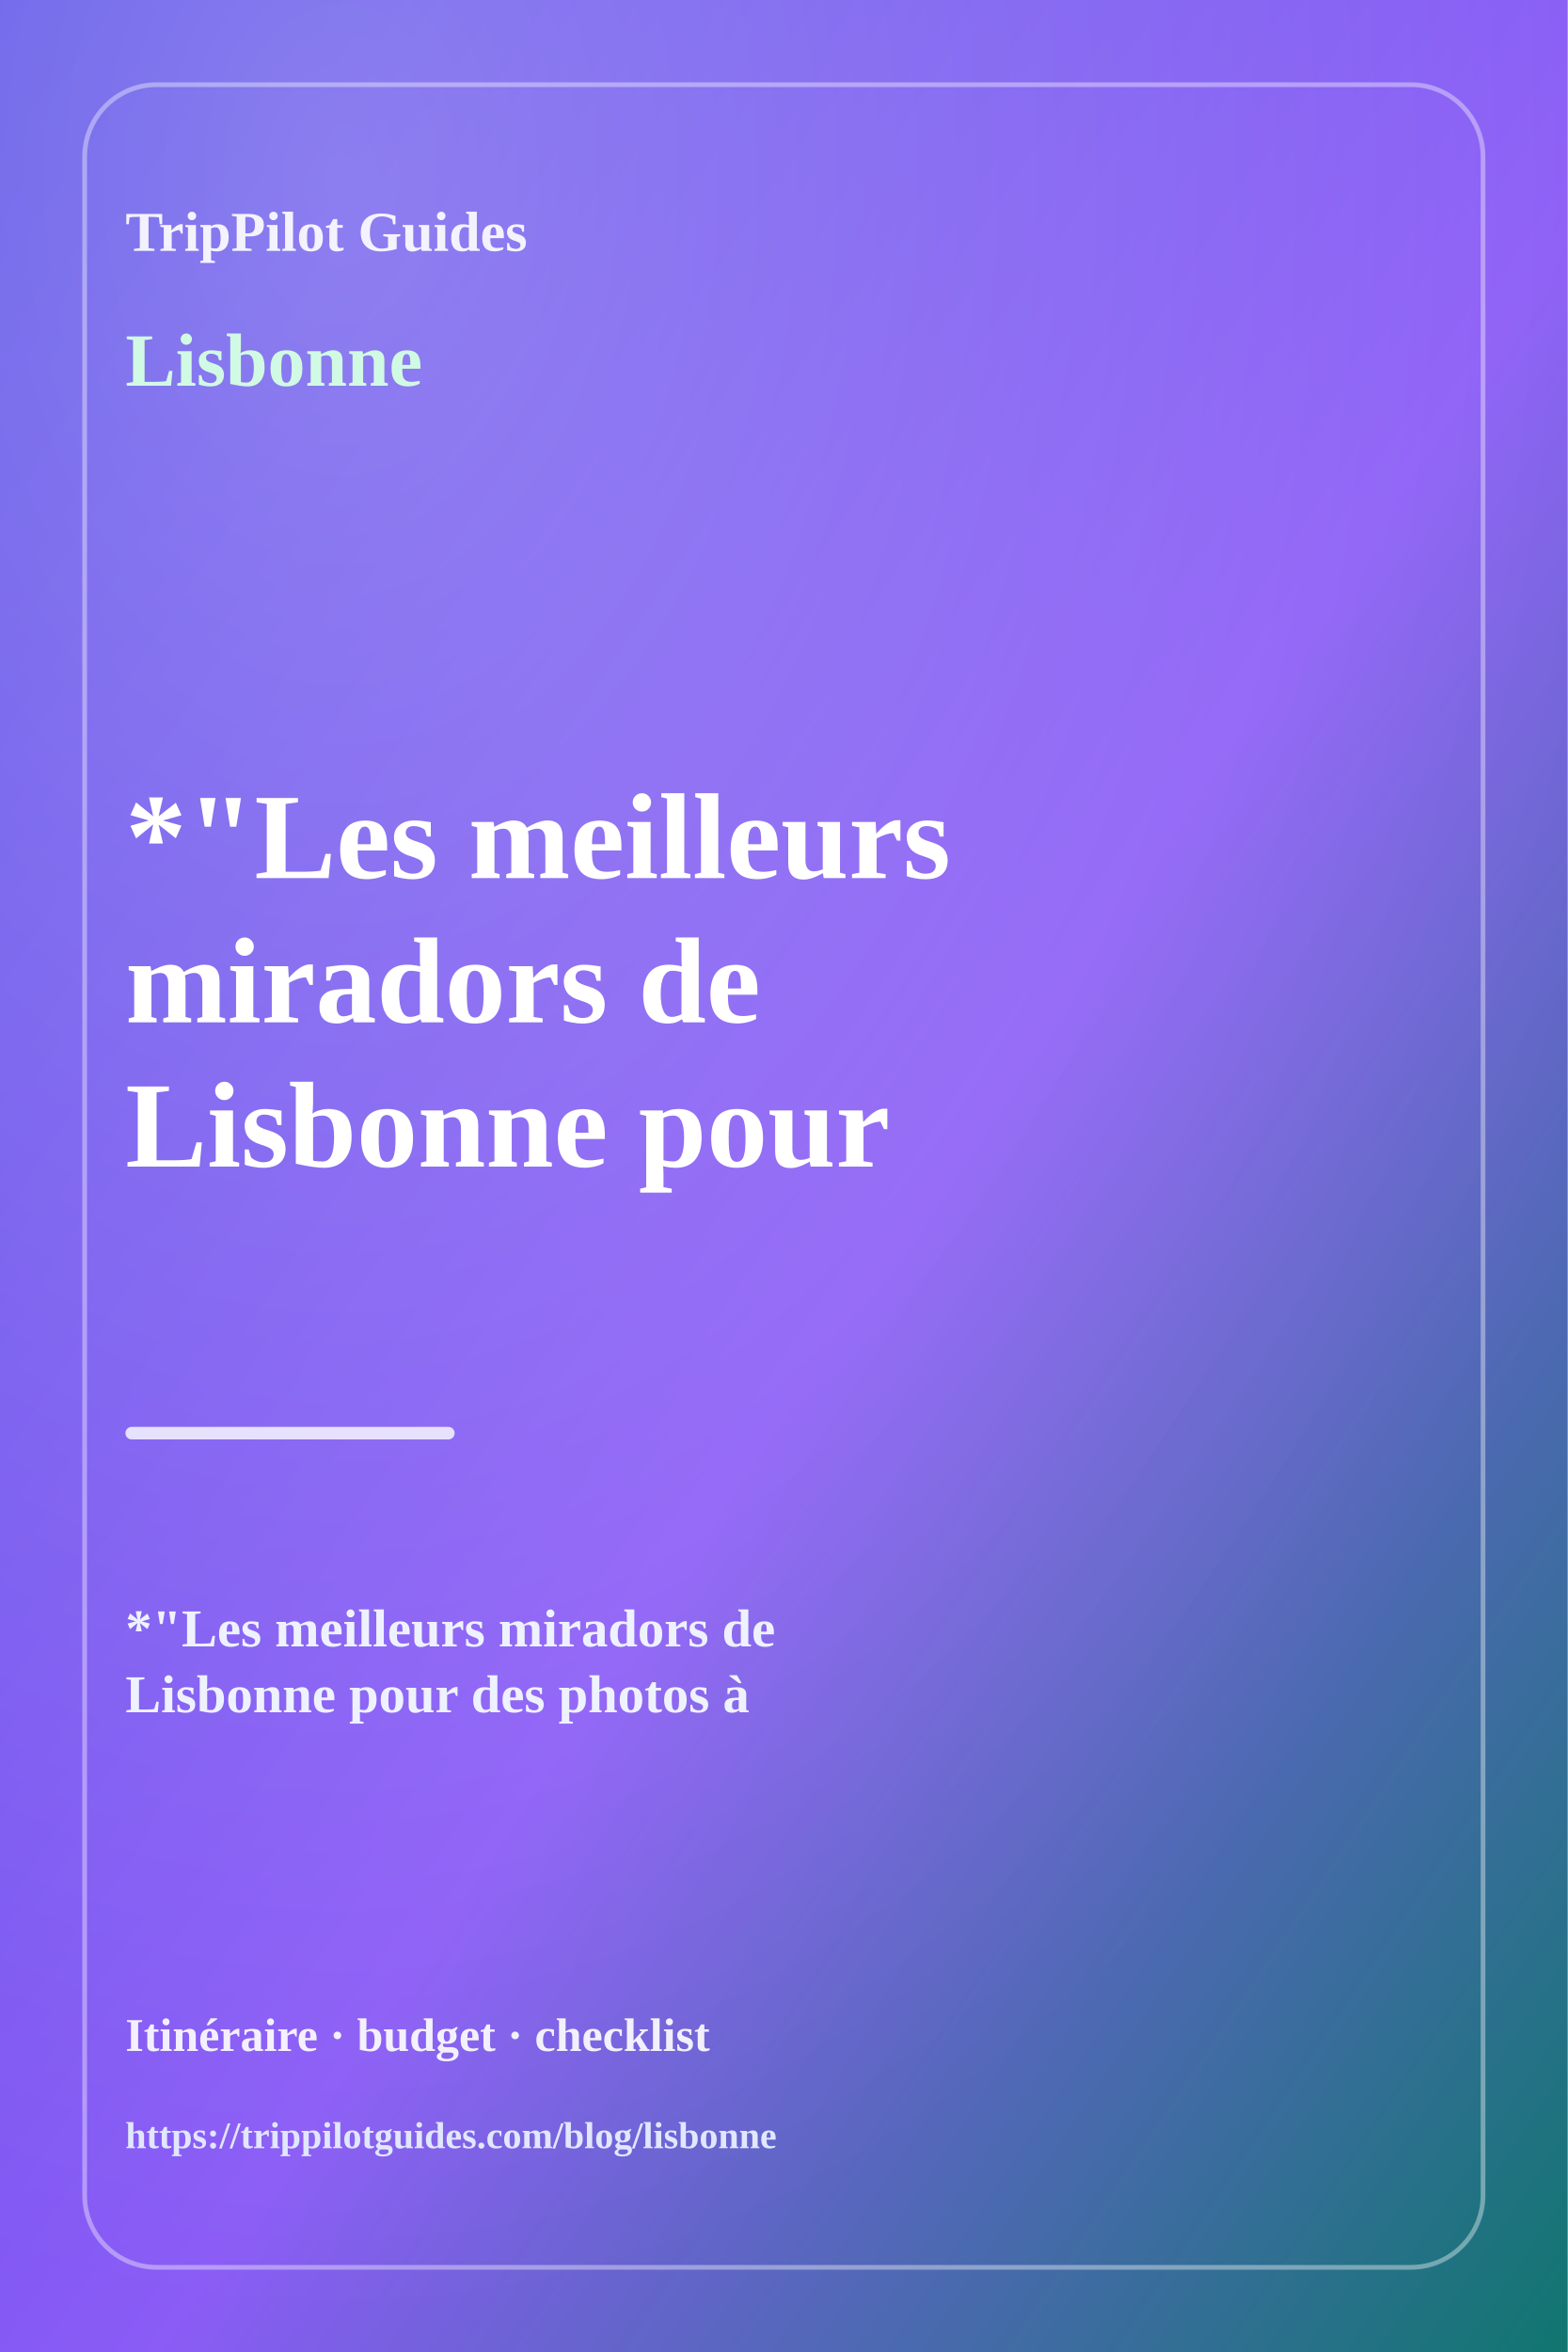
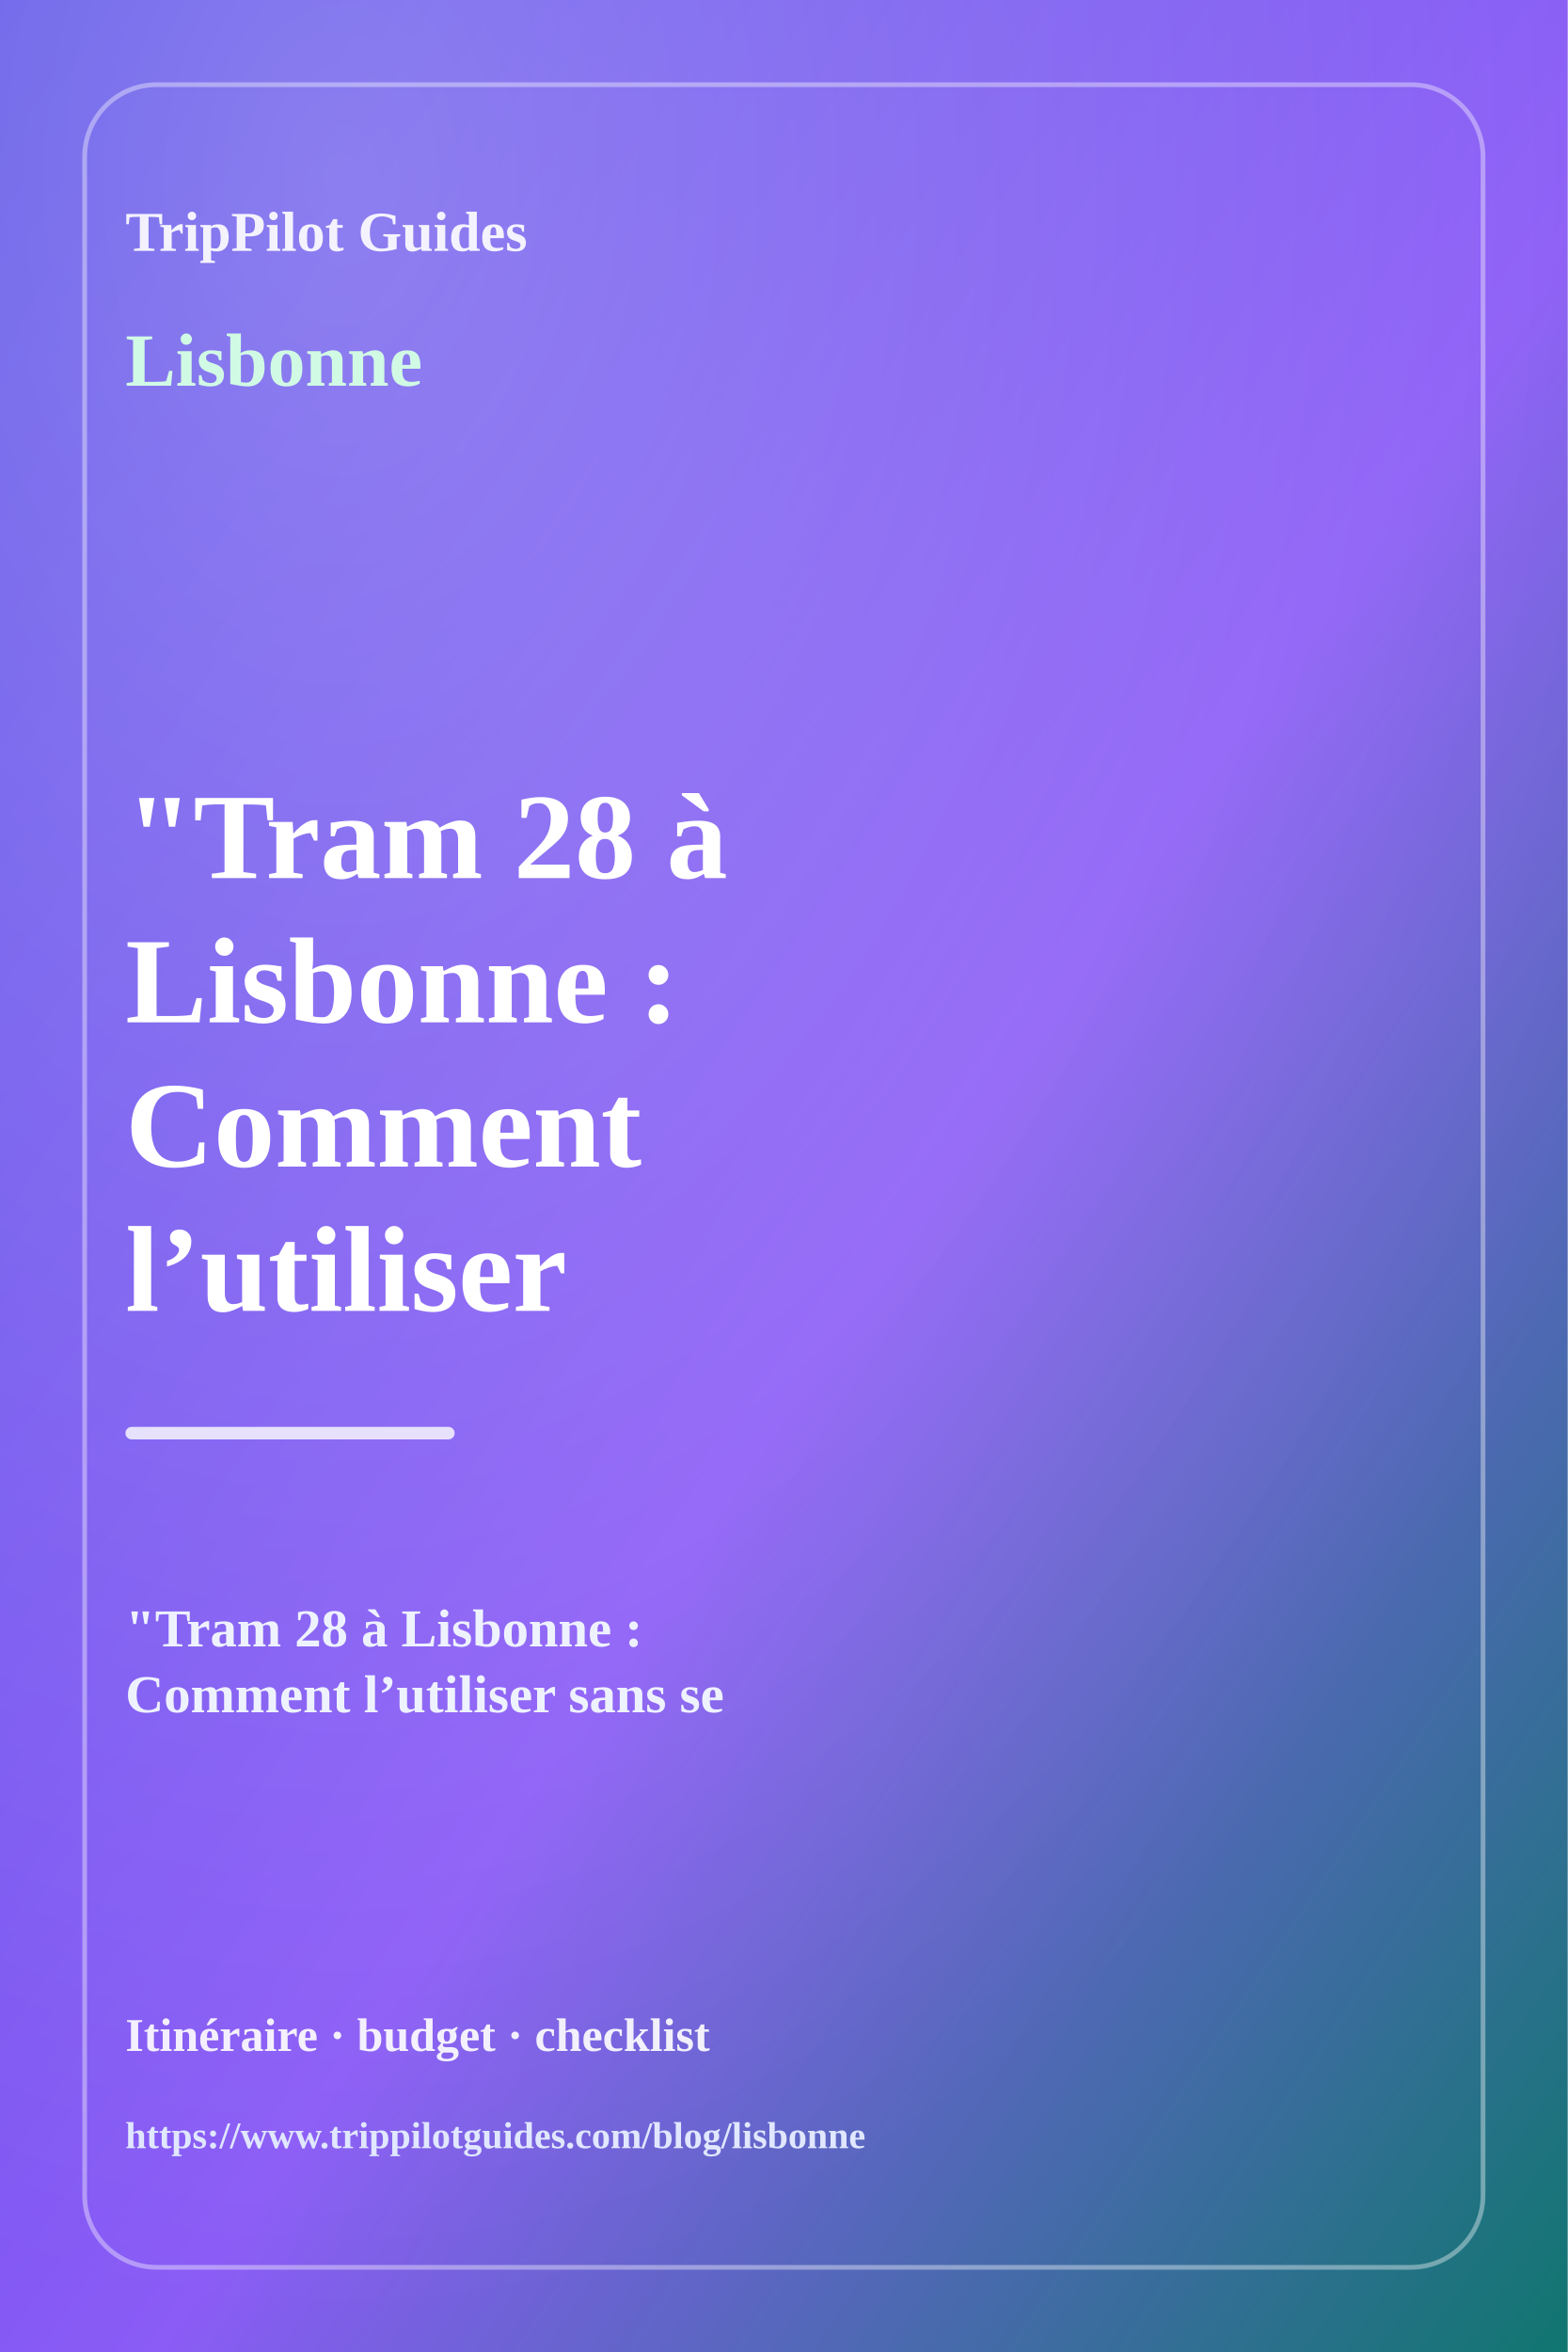
<svg xmlns="http://www.w3.org/2000/svg" width="1000" height="1500" viewBox="0 0 1000 1500">
  <defs>
    <linearGradient id="bg" x1="0" y1="0" x2="1" y2="1">
      <stop offset="0" stop-color="#4f46e5" />
      <stop offset="0.55" stop-color="#8b5cf6" />
      <stop offset="1" stop-color="#0f766e" />
    </linearGradient>
    <radialGradient id="glow" cx="0.22" cy="0.08" r="0.9">
      <stop offset="0" stop-color="#ffffff" stop-opacity="0.28" />
      <stop offset="1" stop-color="#ffffff" stop-opacity="0" />
    </radialGradient>
  </defs>
  <rect width="1000" height="1500" fill="url(#bg)" />
  <rect width="1000" height="1500" fill="url(#glow)" />
  <rect x="54" y="54" width="892" height="1392" rx="46" fill="none" stroke="#ffffff" stroke-opacity="0.38" stroke-width="3" />
  <text x="80" y="160" font-size="36" font-weight="800" fill="#ffffff" opacity="0.9">TripPilot Guides</text>
  <text x="80" y="246" font-size="48" font-weight="800" fill="#d1fae5">Lisbonne</text>
-   <text x="80" y="560" font-size="78" font-weight="800" fill="#ffffff">*"Les meilleurs</text>
-   <text x="80" y="652" font-size="78" font-weight="800" fill="#ffffff">miradors de</text>
-   <text x="80" y="744" font-size="78" font-weight="800" fill="#ffffff">Lisbonne pour</text>
+   <text x="80" y="560" font-size="78" font-weight="800" fill="#ffffff">"Tram 28 à</text>
+   <text x="80" y="652" font-size="78" font-weight="800" fill="#ffffff">Lisbonne :</text>
+   <text x="80" y="744" font-size="78" font-weight="800" fill="#ffffff">Comment</text>
+   <text x="80" y="836" font-size="78" font-weight="800" fill="#ffffff">l’utiliser</text>
  <rect x="80" y="910" width="210" height="8" rx="4" fill="#ffffff" opacity="0.8" />
-   <text x="80" y="1050" font-size="34" font-weight="700" fill="#eef2ff">*"Les meilleurs miradors de</text>
-   <text x="80" y="1092" font-size="34" font-weight="700" fill="#eef2ff">Lisbonne pour des photos à</text>
+   <text x="80" y="1050" font-size="34" font-weight="700" fill="#eef2ff">"Tram 28 à Lisbonne :</text>
+   <text x="80" y="1092" font-size="34" font-weight="700" fill="#eef2ff">Comment l’utiliser sans se</text>
  <text x="80" y="1308" font-size="30" font-weight="700" fill="#ffffff" opacity="0.9">Itinéraire · budget · checklist</text>
-   <text x="80" y="1370" font-size="24" font-weight="600" fill="#e0e7ff">https://trippilotguides.com/blog/lisbonne</text>
+   <text x="80" y="1370" font-size="24" font-weight="600" fill="#e0e7ff">https://www.trippilotguides.com/blog/lisbonne</text>
</svg>
